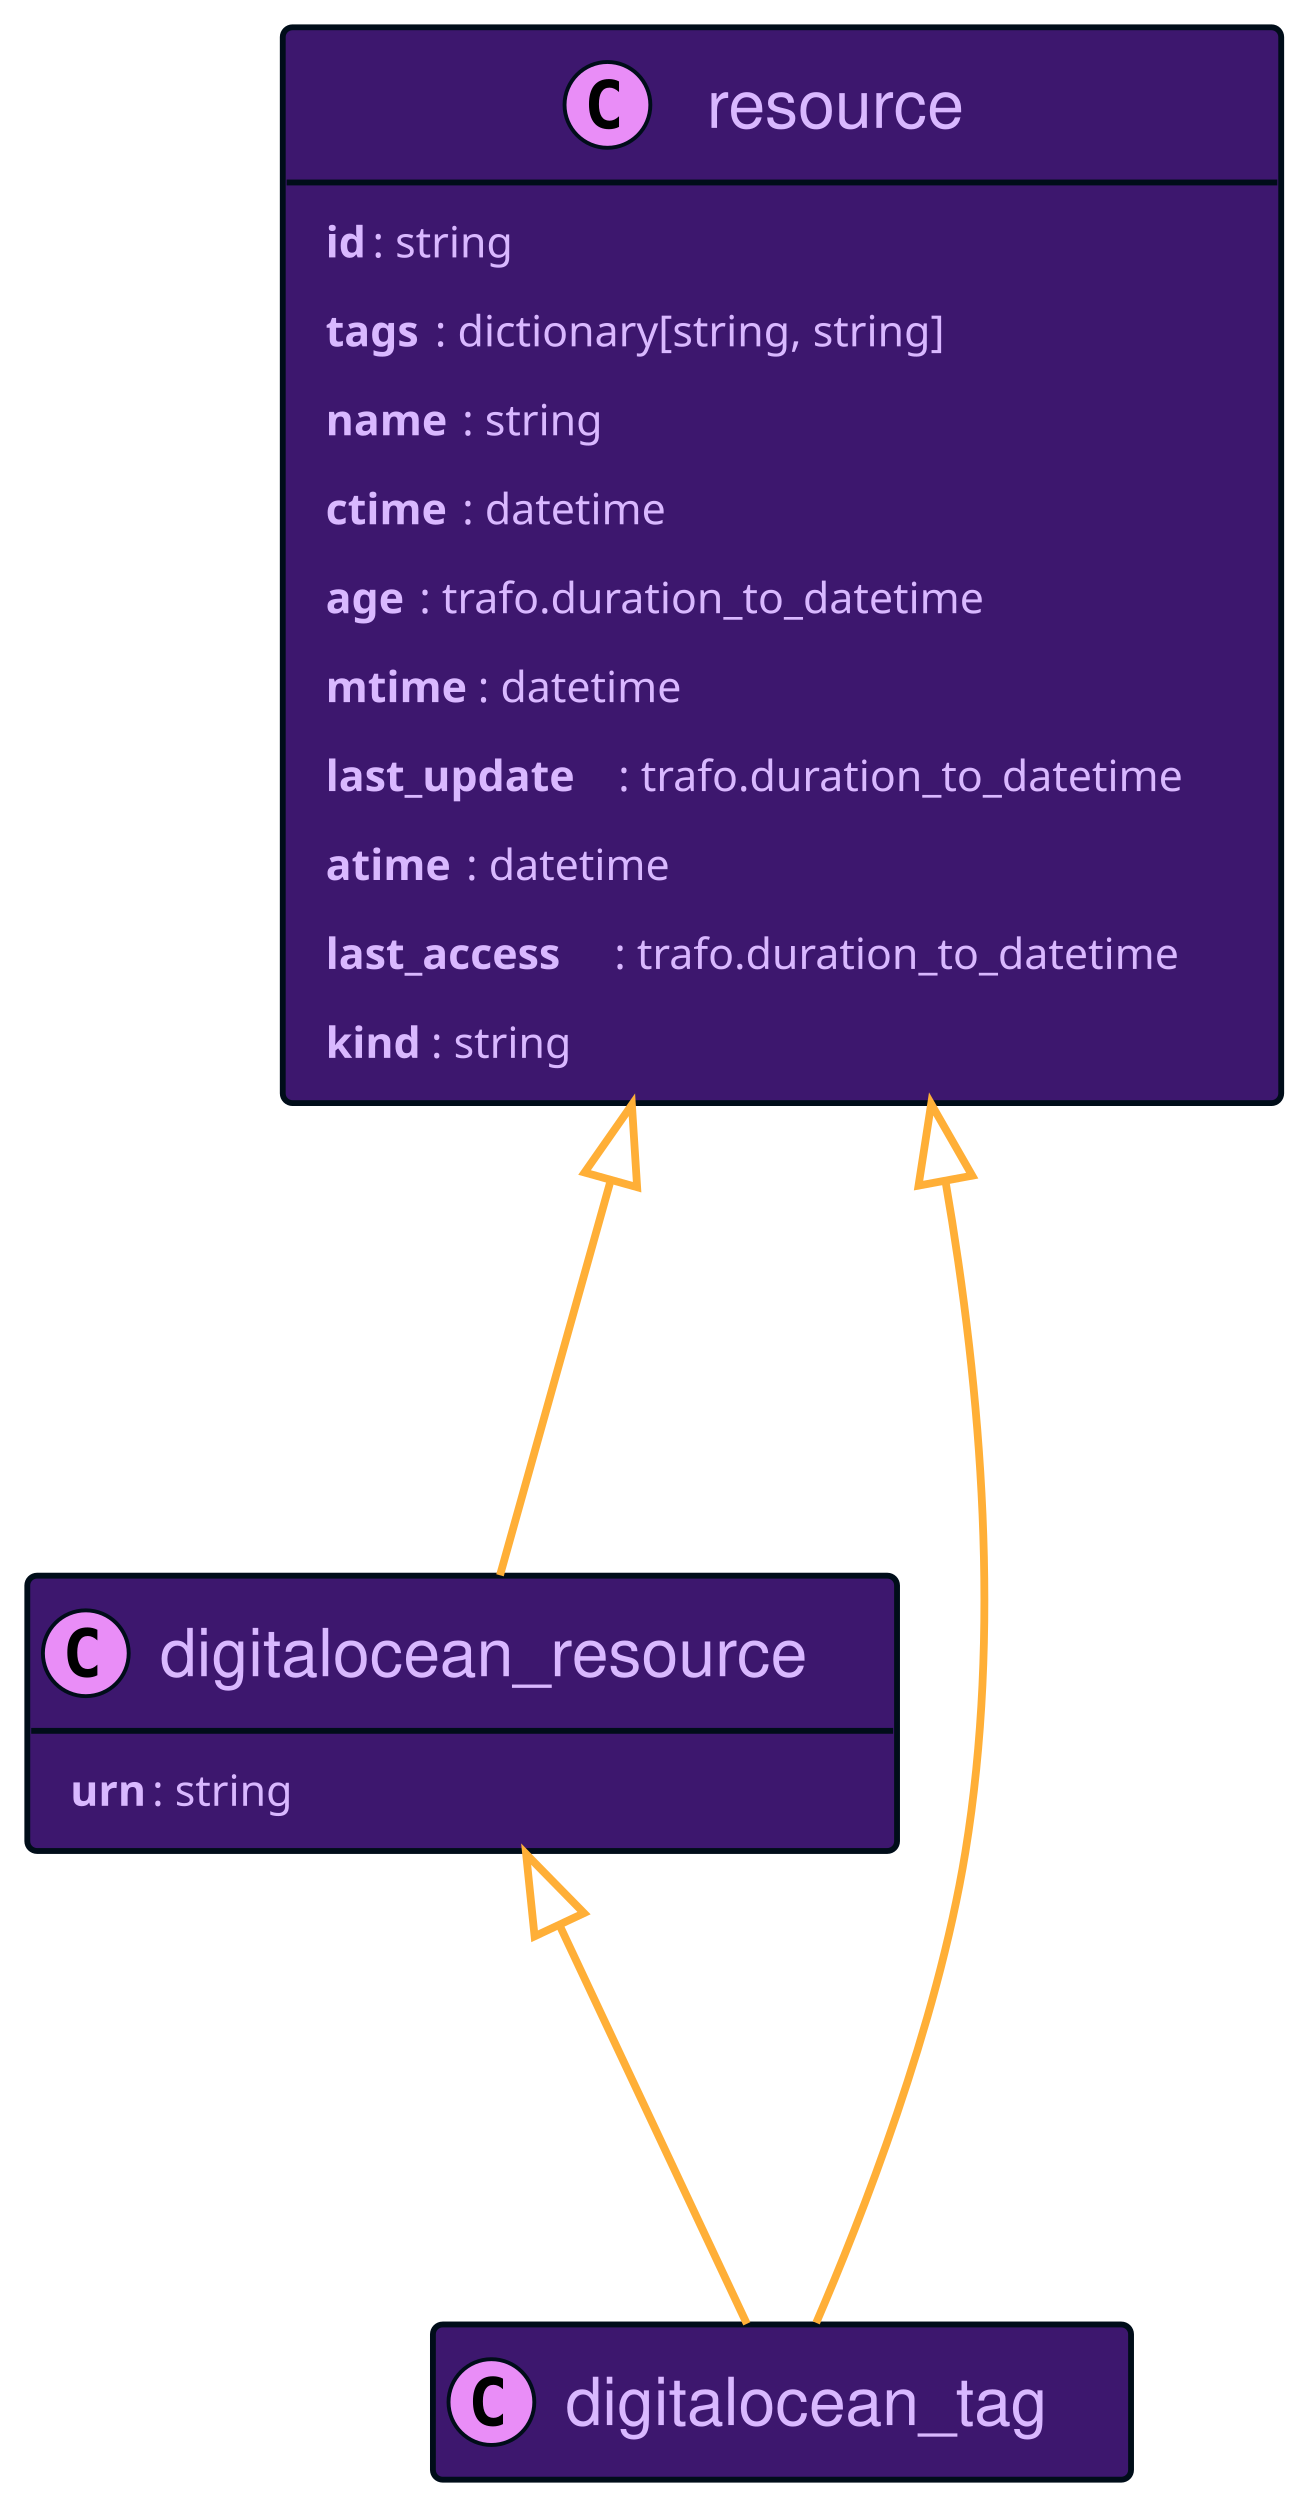
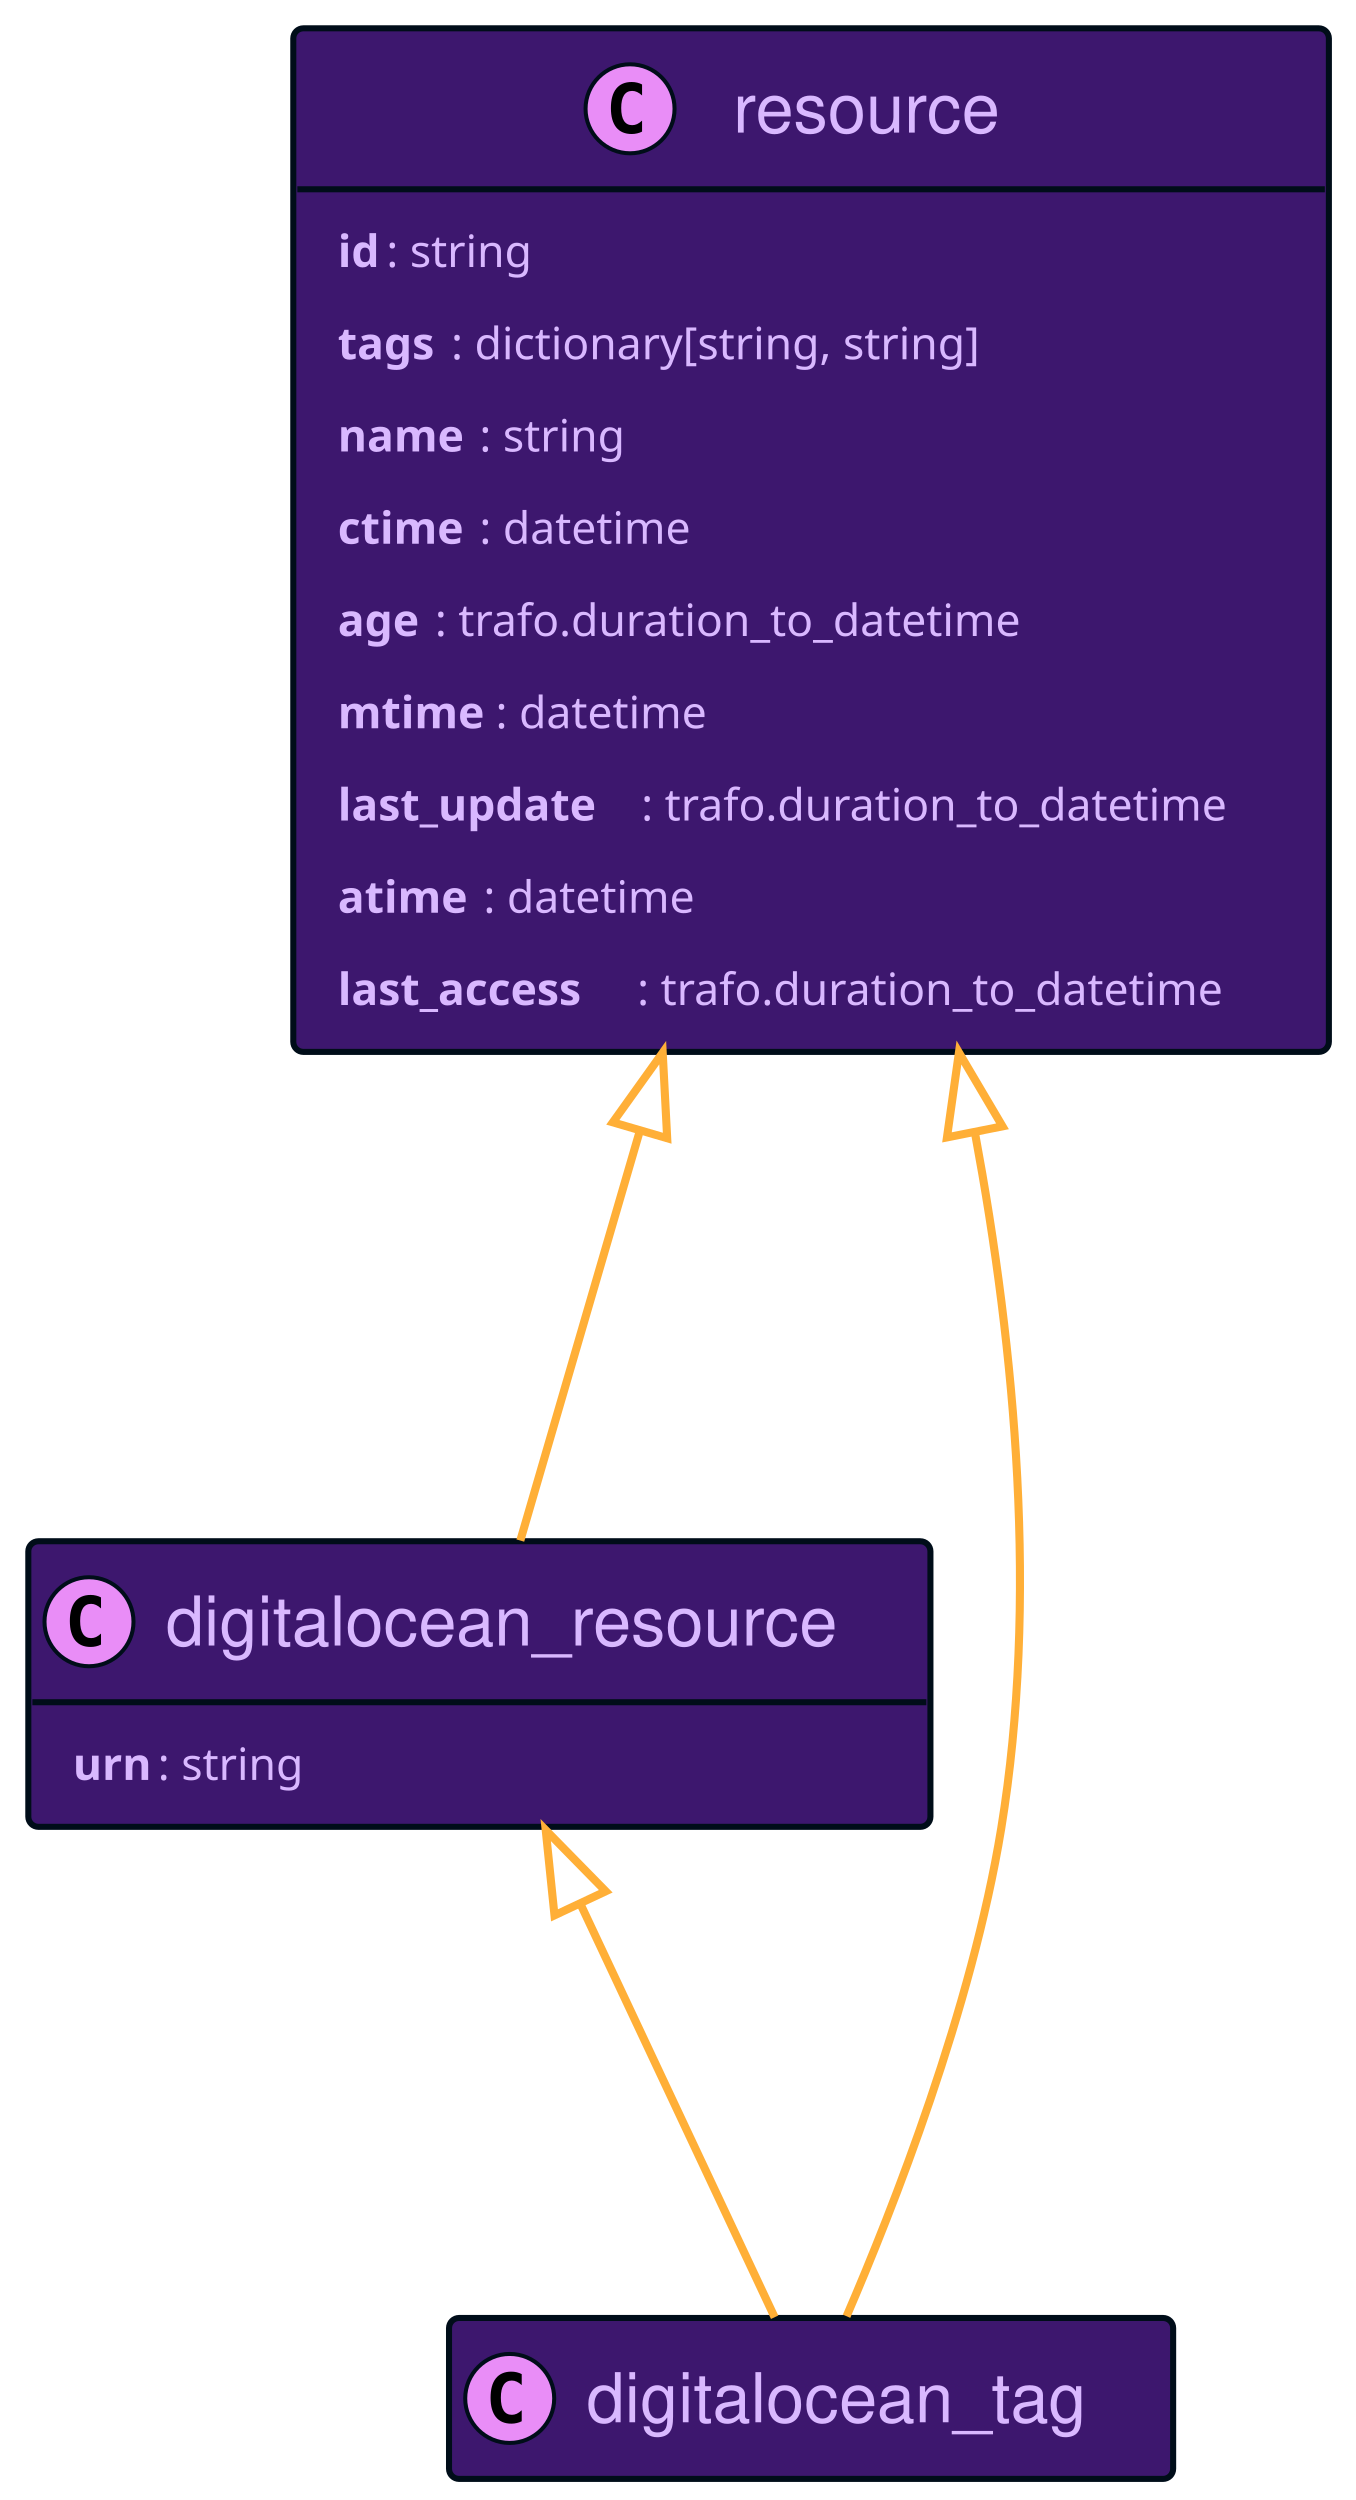
- <svg xmlns="http://www.w3.org/2000/svg" width="335" height="641" contentScriptType="application/ecmascript" contentStyleType="text/css" style="width:335px;height:641px;background:#00000000" preserveAspectRatio="none" version="1.1" viewBox="0 0 335 641" zoomAndPan="magnify">
+ <svg xmlns="http://www.w3.org/2000/svg" contentScriptType="application/ecmascript" contentStyleType="text/css" height="618px" preserveAspectRatio="none" style="width:335px;height:618px;background:#00000000;" version="1.1" viewBox="0 0 335 618" width="335px" zoomAndPan="magnify">
+   <defs />
  <g>
-     <rect id="resource" width="256" height="275.836" x="72.5" y="7" fill="#3D176E" codeLine="17" rx="2.5" ry="2.5" style="stroke:#000d19;stroke-width:1.5" />
-     <ellipse cx="155.75" cy="26.895" fill="#E98DF7" rx="11" ry="11" style="stroke:#000d19;stroke-width:1" />
-     <path fill="#000" d="M158.719,32.535 Q158.141,32.832 157.5,32.973 Q156.859,33.129 156.156,33.129 Q153.656,33.129 152.328,31.488 Q151.016,29.832 151.016,26.707 Q151.016,23.582 152.328,21.926 Q153.656,20.27 156.156,20.27 Q156.859,20.27 157.5,20.426 Q158.156,20.582 158.719,20.879 L158.719,23.598 Q158.094,23.02 157.5,22.754 Q156.906,22.473 156.281,22.473 Q154.938,22.473 154.25,23.551 Q153.562,24.613 153.562,26.707 Q153.562,28.801 154.25,29.879 Q154.938,30.941 156.281,30.941 Q156.906,30.941 157.5,30.676 Q158.094,30.395 158.719,29.816 L158.719,32.535 Z" />
-     <text x="181.25" y="32.78" fill="#D9B8FF" font-family="Helvetica" font-size="17" lengthAdjust="spacing" textLength="71">resource</text>
-     <line style="stroke:#000d19;stroke-width:1.5" x1="73.5" x2="327.5" y1="46.789" y2="46.789" />
-     <text x="83.5" y="65.999" fill="#D9B8FF" font-family="sans-serif" font-size="11" font-weight="bold" lengthAdjust="spacing" textLength="12">id</text>
-     <text x="95.5" y="65.999" fill="#D9B8FF" font-family="sans-serif" font-size="11" lengthAdjust="spacing" textLength="41">: string</text>
-     <text x="83.5" y="88.804" fill="#D9B8FF" font-family="sans-serif" font-size="11" font-weight="bold" lengthAdjust="spacing" textLength="28">tags</text>
-     <text x="111.5" y="88.804" fill="#D9B8FF" font-family="sans-serif" font-size="11" lengthAdjust="spacing" textLength="145">: dictionary[string, string]</text>
-     <text x="83.5" y="111.609" fill="#D9B8FF" font-family="sans-serif" font-size="11" font-weight="bold" lengthAdjust="spacing" textLength="35">name</text>
-     <text x="118.5" y="111.609" fill="#D9B8FF" font-family="sans-serif" font-size="11" lengthAdjust="spacing" textLength="41">: string</text>
-     <text x="83.5" y="134.414" fill="#D9B8FF" font-family="sans-serif" font-size="11" font-weight="bold" lengthAdjust="spacing" textLength="35">ctime</text>
-     <text x="118.5" y="134.414" fill="#D9B8FF" font-family="sans-serif" font-size="11" lengthAdjust="spacing" textLength="58">: datetime</text>
-     <text x="83.5" y="157.218" fill="#D9B8FF" font-family="sans-serif" font-size="11" font-weight="bold" lengthAdjust="spacing" textLength="24">age</text>
-     <text x="107.5" y="157.218" fill="#D9B8FF" font-family="sans-serif" font-size="11" lengthAdjust="spacing" textLength="159">: trafo.duration_to_datetime</text>
-     <text x="83.5" y="180.023" fill="#D9B8FF" font-family="sans-serif" font-size="11" font-weight="bold" lengthAdjust="spacing" textLength="39">mtime</text>
-     <text x="122.5" y="180.023" fill="#D9B8FF" font-family="sans-serif" font-size="11" lengthAdjust="spacing" textLength="58">: datetime</text>
-     <text x="83.5" y="202.828" fill="#D9B8FF" font-family="sans-serif" font-size="11" font-weight="bold" lengthAdjust="spacing" textLength="75">last_update</text>
-     <text x="158.5" y="202.828" fill="#D9B8FF" font-family="sans-serif" font-size="11" lengthAdjust="spacing" textLength="159">: trafo.duration_to_datetime</text>
-     <text x="83.5" y="225.632" fill="#D9B8FF" font-family="sans-serif" font-size="11" font-weight="bold" lengthAdjust="spacing" textLength="36">atime</text>
-     <text x="119.5" y="225.632" fill="#D9B8FF" font-family="sans-serif" font-size="11" lengthAdjust="spacing" textLength="58">: datetime</text>
-     <text x="83.5" y="248.437" fill="#D9B8FF" font-family="sans-serif" font-size="11" font-weight="bold" lengthAdjust="spacing" textLength="74">last_access</text>
-     <text x="157.5" y="248.437" fill="#D9B8FF" font-family="sans-serif" font-size="11" lengthAdjust="spacing" textLength="159">: trafo.duration_to_datetime</text>
-     <text x="83.5" y="271.242" fill="#D9B8FF" font-family="sans-serif" font-size="11" font-weight="bold" lengthAdjust="spacing" textLength="27">kind</text>
-     <text x="110.5" y="271.242" fill="#D9B8FF" font-family="sans-serif" font-size="11" lengthAdjust="spacing" textLength="41">: string</text>
-     <rect id="digitalocean_resource" width="223" height="70.594" x="7" y="404" fill="#3D176E" codeLine="29" rx="2.5" ry="2.5" style="stroke:#000d19;stroke-width:1.5" />
-     <ellipse cx="22" cy="423.894" fill="#E98DF7" rx="11" ry="11" style="stroke:#000d19;stroke-width:1" />
-     <path fill="#000" d="M24.969,429.535 Q24.391,429.832 23.75,429.973 Q23.109,430.129 22.406,430.129 Q19.906,430.129 18.578,428.488 Q17.266,426.832 17.266,423.707 Q17.266,420.582 18.578,418.926 Q19.906,417.269 22.406,417.269 Q23.109,417.269 23.75,417.426 Q24.406,417.582 24.969,417.879 L24.969,420.598 Q24.344,420.019 23.75,419.754 Q23.156,419.473 22.531,419.473 Q21.188,419.473 20.5,420.551 Q19.812,421.613 19.812,423.707 Q19.812,425.801 20.5,426.879 Q21.188,427.941 22.531,427.941 Q23.156,427.941 23.75,427.676 Q24.344,427.394 24.969,426.816 L24.969,429.535 Z" />
-     <text x="41" y="429.78" fill="#D9B8FF" font-family="Helvetica" font-size="17" lengthAdjust="spacing" textLength="181">digitalocean_resource</text>
-     <line style="stroke:#000d19;stroke-width:1.5" x1="8" x2="229" y1="443.789" y2="443.789" />
-     <text x="18" y="463" fill="#D9B8FF" font-family="sans-serif" font-size="11" font-weight="bold" lengthAdjust="spacing" textLength="21">urn</text>
-     <text x="39" y="463" fill="#D9B8FF" font-family="sans-serif" font-size="11" lengthAdjust="spacing" textLength="41">: string</text>
-     <rect id="digitalocean_tag" width="179" height="39.789" x="111" y="596" fill="#3D176E" codeLine="32" rx="2.5" ry="2.5" style="stroke:#000d19;stroke-width:1.5" />
-     <ellipse cx="126" cy="615.894" fill="#E98DF7" rx="11" ry="11" style="stroke:#000d19;stroke-width:1" />
-     <path fill="#000" d="M128.969,621.535 Q128.391,621.832 127.75,621.973 Q127.109,622.129 126.406,622.129 Q123.906,622.129 122.578,620.488 Q121.266,618.832 121.266,615.707 Q121.266,612.582 122.578,610.926 Q123.906,609.269 126.406,609.269 Q127.109,609.269 127.75,609.426 Q128.406,609.582 128.969,609.879 L128.969,612.598 Q128.344,612.019 127.75,611.754 Q127.156,611.473 126.531,611.473 Q125.188,611.473 124.5,612.551 Q123.812,613.613 123.812,615.707 Q123.812,617.801 124.5,618.879 Q125.188,619.941 126.531,619.941 Q127.156,619.941 127.75,619.676 Q128.344,619.394 128.969,618.816 L128.969,621.535 Z" />
-     <text x="145" y="621.78" fill="#D9B8FF" font-family="Helvetica" font-size="17" lengthAdjust="spacing" textLength="137">digitalocean_tag</text>
-     <path id="resource-backto-digitalocean_resource" fill="none" d="M156.58,302.65 C145.88,340.85 135.43,378.09 128.2,403.9" codeLine="35" style="stroke:#ffaf37;stroke-width:2" />
-     <polygon fill="none" points="149.88 300.63 162.02 283.26 163.36 304.4 149.88 300.63" style="stroke:#ffaf37;stroke-width:2" />
-     <path id="digitalocean_resource-backto-digitalocean_tag" fill="none" d="M143.45,493.59 C159.73,528.23 180.01,571.41 191.49,595.82" codeLine="36" style="stroke:#ffaf37;stroke-width:2" />
-     <polygon fill="none" points="137.07 496.47 134.9 475.39 149.74 490.52 137.07 496.47" style="stroke:#ffaf37;stroke-width:2" />
-     <path id="resource-backto-digitalocean_tag" fill="none" d="M242.41,302.81 C251.83,357.39 256.66,418.96 247.5,475 C240.22,519.53 220.74,569.01 209.27,595.58" codeLine="37" style="stroke:#ffaf37;stroke-width:2" />
-     <polygon fill="none" points="235.51 303.99 238.75 283.05 249.28 301.44 235.51 303.99" style="stroke:#ffaf37;stroke-width:2" />
+     <rect codeLine="17" fill="#3D176E" height="253.031" id="resource" rx="2.5" ry="2.5" style="stroke:#000D19;stroke-width:1.5;" width="256" x="72.5" y="7" />
+     <ellipse cx="155.75" cy="26.895" fill="#E98DF7" rx="11" ry="11" style="stroke:#000D19;stroke-width:1.0;" />
+     <path d="M158.719,32.535 Q158.141,32.832 157.5,32.973 Q156.859,33.129 156.156,33.129 Q153.656,33.129 152.328,31.488 Q151.016,29.832 151.016,26.707 Q151.016,23.582 152.328,21.926 Q153.656,20.27 156.156,20.27 Q156.859,20.27 157.5,20.426 Q158.156,20.582 158.719,20.879 L158.719,23.598 Q158.094,23.02 157.5,22.754 Q156.906,22.473 156.281,22.473 Q154.938,22.473 154.25,23.551 Q153.562,24.613 153.562,26.707 Q153.562,28.801 154.25,29.879 Q154.938,30.941 156.281,30.941 Q156.906,30.941 157.5,30.676 Q158.094,30.395 158.719,29.816 L158.719,32.535 Z " fill="#000000" />
+     <text fill="#D9B8FF" font-family="Helvetica" font-size="17" lengthAdjust="spacing" textLength="71" x="181.25" y="32.78">resource</text>
+     <line style="stroke:#000D19;stroke-width:1.5;" x1="73.5" x2="327.5" y1="46.789" y2="46.789" />
+     <text fill="#D9B8FF" font-family="sans-serif" font-size="11" font-weight="bold" lengthAdjust="spacing" textLength="12" x="83.5" y="65.999">id</text>
+     <text fill="#D9B8FF" font-family="sans-serif" font-size="11" lengthAdjust="spacing" textLength="41" x="95.5" y="65.999">: string</text>
+     <text fill="#D9B8FF" font-family="sans-serif" font-size="11" font-weight="bold" lengthAdjust="spacing" textLength="28" x="83.5" y="88.804">tags</text>
+     <text fill="#D9B8FF" font-family="sans-serif" font-size="11" lengthAdjust="spacing" textLength="145" x="111.5" y="88.804">: dictionary[string, string]</text>
+     <text fill="#D9B8FF" font-family="sans-serif" font-size="11" font-weight="bold" lengthAdjust="spacing" textLength="35" x="83.5" y="111.609">name</text>
+     <text fill="#D9B8FF" font-family="sans-serif" font-size="11" lengthAdjust="spacing" textLength="41" x="118.5" y="111.609">: string</text>
+     <text fill="#D9B8FF" font-family="sans-serif" font-size="11" font-weight="bold" lengthAdjust="spacing" textLength="35" x="83.5" y="134.414">ctime</text>
+     <text fill="#D9B8FF" font-family="sans-serif" font-size="11" lengthAdjust="spacing" textLength="58" x="118.5" y="134.414">: datetime</text>
+     <text fill="#D9B8FF" font-family="sans-serif" font-size="11" font-weight="bold" lengthAdjust="spacing" textLength="24" x="83.5" y="157.218">age</text>
+     <text fill="#D9B8FF" font-family="sans-serif" font-size="11" lengthAdjust="spacing" textLength="159" x="107.5" y="157.218">: trafo.duration_to_datetime</text>
+     <text fill="#D9B8FF" font-family="sans-serif" font-size="11" font-weight="bold" lengthAdjust="spacing" textLength="39" x="83.5" y="180.023">mtime</text>
+     <text fill="#D9B8FF" font-family="sans-serif" font-size="11" lengthAdjust="spacing" textLength="58" x="122.5" y="180.023">: datetime</text>
+     <text fill="#D9B8FF" font-family="sans-serif" font-size="11" font-weight="bold" lengthAdjust="spacing" textLength="75" x="83.5" y="202.828">last_update</text>
+     <text fill="#D9B8FF" font-family="sans-serif" font-size="11" lengthAdjust="spacing" textLength="159" x="158.5" y="202.828">: trafo.duration_to_datetime</text>
+     <text fill="#D9B8FF" font-family="sans-serif" font-size="11" font-weight="bold" lengthAdjust="spacing" textLength="36" x="83.5" y="225.632">atime</text>
+     <text fill="#D9B8FF" font-family="sans-serif" font-size="11" lengthAdjust="spacing" textLength="58" x="119.5" y="225.632">: datetime</text>
+     <text fill="#D9B8FF" font-family="sans-serif" font-size="11" font-weight="bold" lengthAdjust="spacing" textLength="74" x="83.5" y="248.437">last_access</text>
+     <text fill="#D9B8FF" font-family="sans-serif" font-size="11" lengthAdjust="spacing" textLength="159" x="157.5" y="248.437">: trafo.duration_to_datetime</text>
+     <rect codeLine="28" fill="#3D176E" height="70.594" id="digitalocean_resource" rx="2.5" ry="2.5" style="stroke:#000D19;stroke-width:1.5;" width="223" x="7" y="381" />
+     <ellipse cx="22" cy="400.894" fill="#E98DF7" rx="11" ry="11" style="stroke:#000D19;stroke-width:1.0;" />
+     <path d="M24.969,406.535 Q24.391,406.832 23.75,406.973 Q23.109,407.129 22.406,407.129 Q19.906,407.129 18.578,405.488 Q17.266,403.832 17.266,400.707 Q17.266,397.582 18.578,395.926 Q19.906,394.269 22.406,394.269 Q23.109,394.269 23.75,394.426 Q24.406,394.582 24.969,394.879 L24.969,397.598 Q24.344,397.019 23.75,396.754 Q23.156,396.473 22.531,396.473 Q21.188,396.473 20.5,397.551 Q19.812,398.613 19.812,400.707 Q19.812,402.801 20.5,403.879 Q21.188,404.941 22.531,404.941 Q23.156,404.941 23.75,404.676 Q24.344,404.394 24.969,403.816 L24.969,406.535 Z " fill="#000000" />
+     <text fill="#D9B8FF" font-family="Helvetica" font-size="17" lengthAdjust="spacing" textLength="181" x="41" y="406.78">digitalocean_resource</text>
+     <line style="stroke:#000D19;stroke-width:1.5;" x1="8" x2="229" y1="420.789" y2="420.789" />
+     <text fill="#D9B8FF" font-family="sans-serif" font-size="11" font-weight="bold" lengthAdjust="spacing" textLength="21" x="18" y="440">urn</text>
+     <text fill="#D9B8FF" font-family="sans-serif" font-size="11" lengthAdjust="spacing" textLength="41" x="39" y="440">: string</text>
+     <rect codeLine="31" fill="#3D176E" height="39.789" id="digitalocean_tag" rx="2.5" ry="2.5" style="stroke:#000D19;stroke-width:1.5;" width="179" x="111" y="573" />
+     <ellipse cx="126" cy="592.894" fill="#E98DF7" rx="11" ry="11" style="stroke:#000D19;stroke-width:1.0;" />
+     <path d="M128.969,598.535 Q128.391,598.832 127.75,598.973 Q127.109,599.129 126.406,599.129 Q123.906,599.129 122.578,597.488 Q121.266,595.832 121.266,592.707 Q121.266,589.582 122.578,587.926 Q123.906,586.269 126.406,586.269 Q127.109,586.269 127.75,586.426 Q128.406,586.582 128.969,586.879 L128.969,589.598 Q128.344,589.019 127.75,588.754 Q127.156,588.473 126.531,588.473 Q125.188,588.473 124.5,589.551 Q123.812,590.613 123.812,592.707 Q123.812,594.801 124.5,595.879 Q125.188,596.941 126.531,596.941 Q127.156,596.941 127.75,596.676 Q128.344,596.394 128.969,595.816 L128.969,598.535 Z " fill="#000000" />
+     <text fill="#D9B8FF" font-family="Helvetica" font-size="17" lengthAdjust="spacing" textLength="137" x="145" y="598.78">digitalocean_tag</text>
+     <path codeLine="34" d="M158.21,279.41 C147.15,317.33 136.2,354.83 128.62,380.83 " fill="none" id="resource-backto-digitalocean_resource" style="stroke:#FFAF37;stroke-width:2.0;" />
+     <polygon fill="none" points="151.49,277.44,163.82,260.21,164.93,281.37,151.49,277.44" style="stroke:#FFAF37;stroke-width:2.0;" />
+     <path codeLine="35" d="M143.45,470.59 C159.73,505.23 180.01,548.41 191.49,572.82 " fill="none" id="digitalocean_resource-backto-digitalocean_tag" style="stroke:#FFAF37;stroke-width:2.0;" />
+     <polygon fill="none" points="137.07,473.47,134.9,452.39,149.74,467.52,137.07,473.47" style="stroke:#FFAF37;stroke-width:2.0;" />
+     <path codeLine="36" d="M241.02,280.1 C251.07,334.14 256.66,395.92 247.5,452 C240.22,496.53 220.74,546.01 209.27,572.58 " fill="none" id="resource-backto-digitalocean_tag" style="stroke:#FFAF37;stroke-width:2.0;" />
+     <polygon fill="none" points="234.09,281.16,237.05,260.18,247.82,278.43,234.09,281.16" style="stroke:#FFAF37;stroke-width:2.0;" />
  </g>
</svg>
